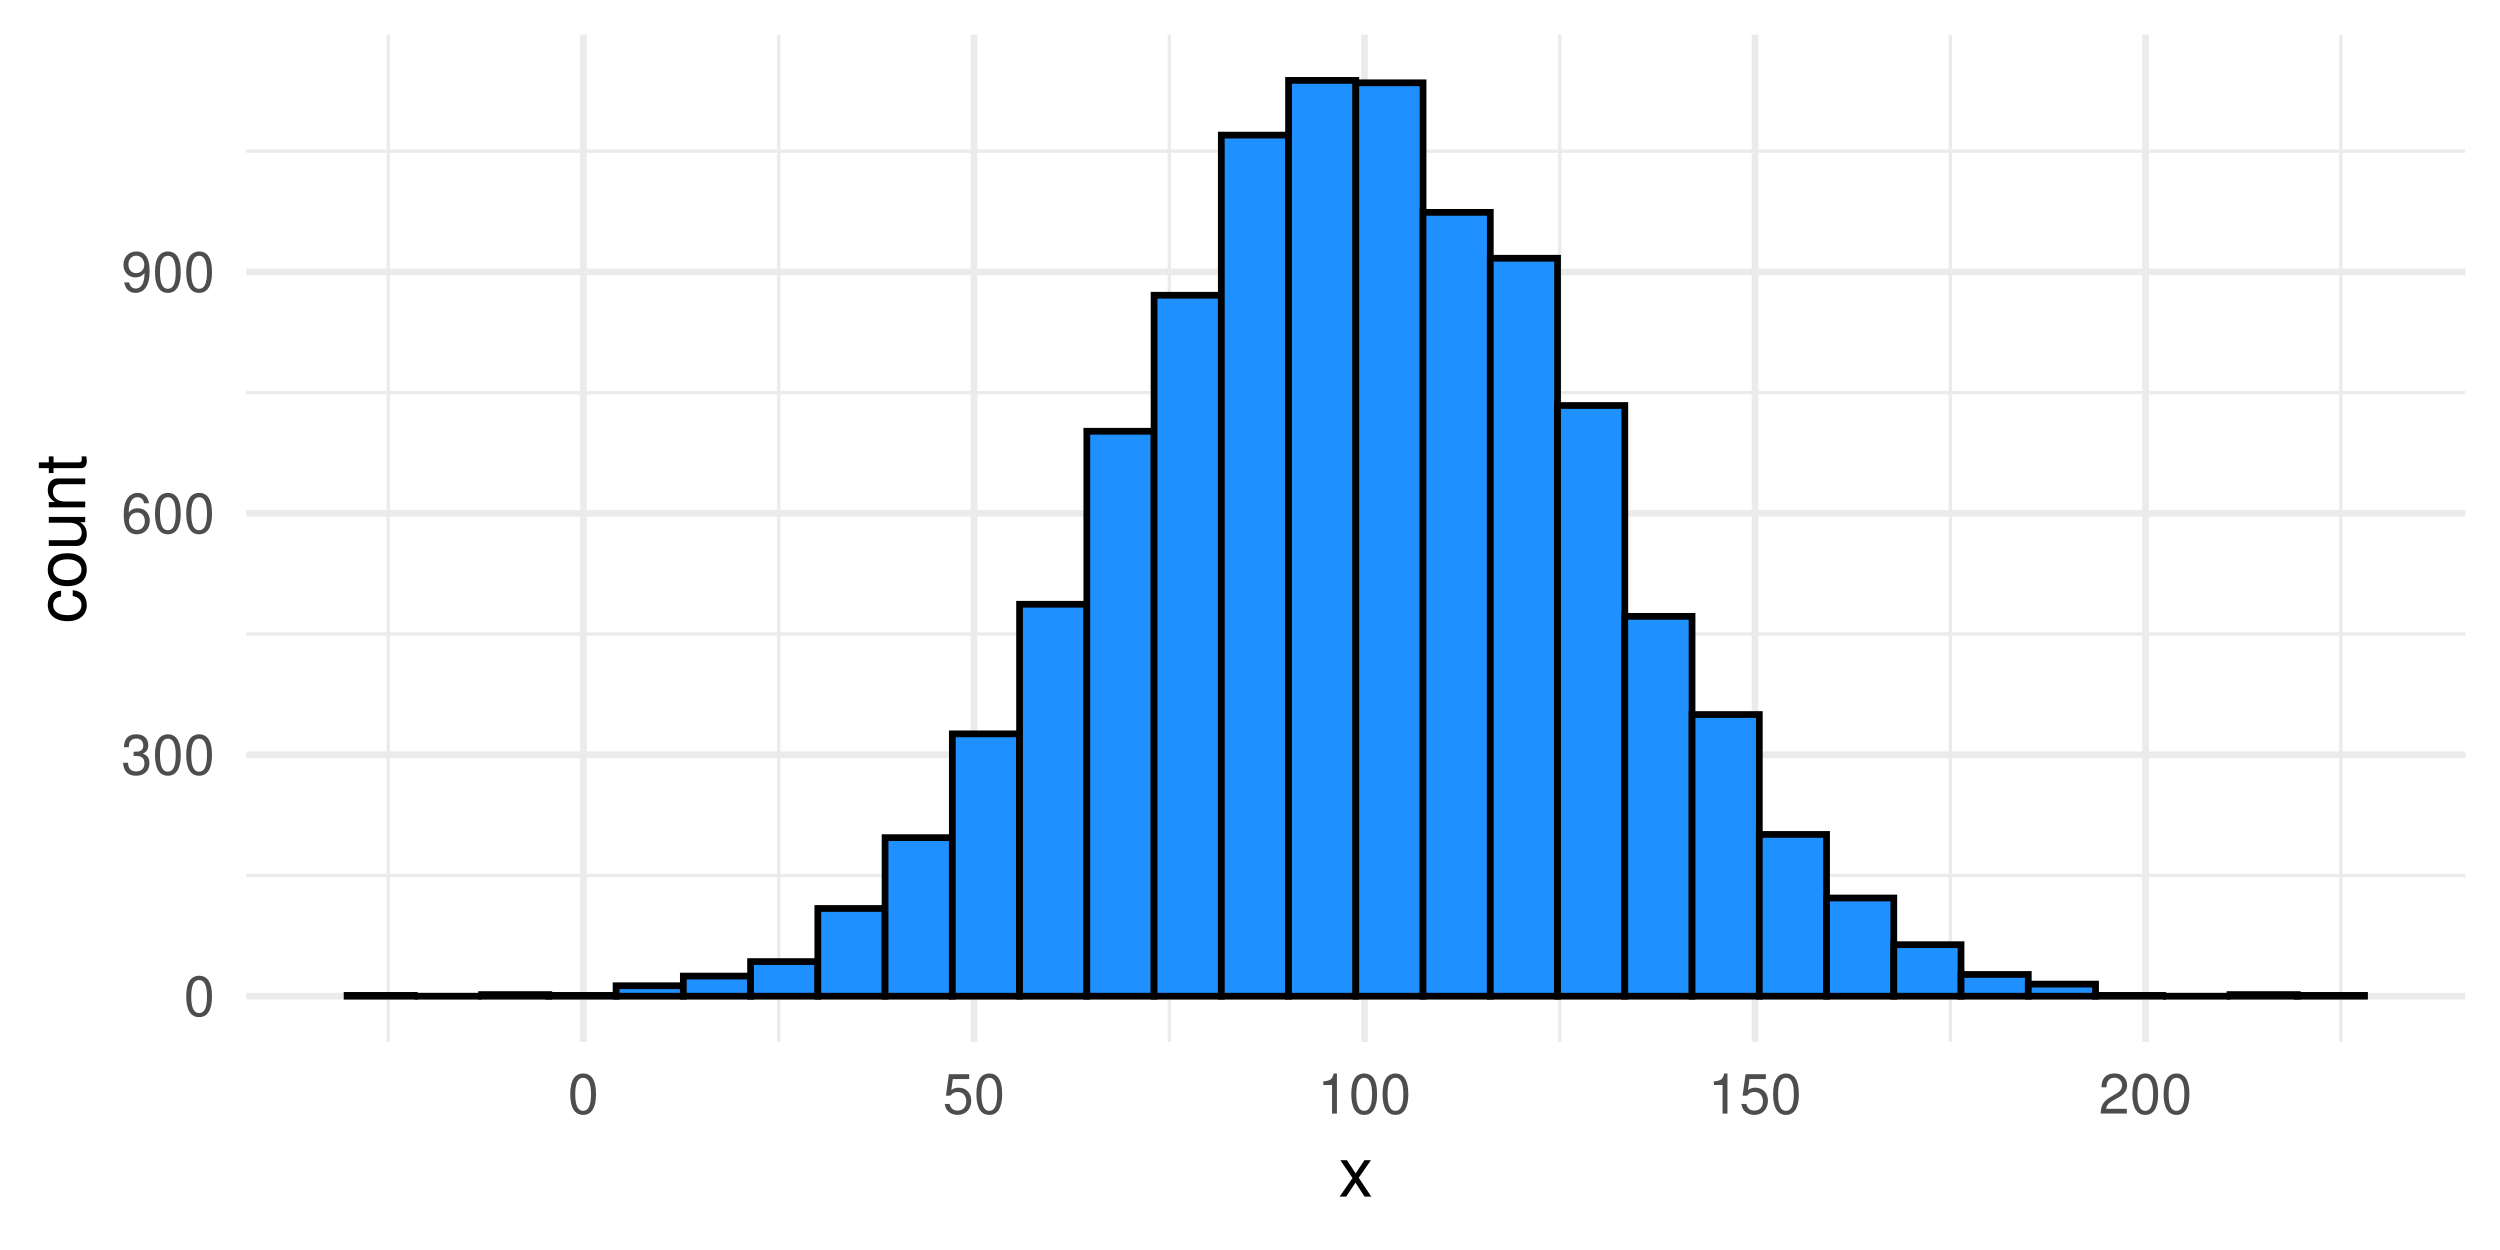
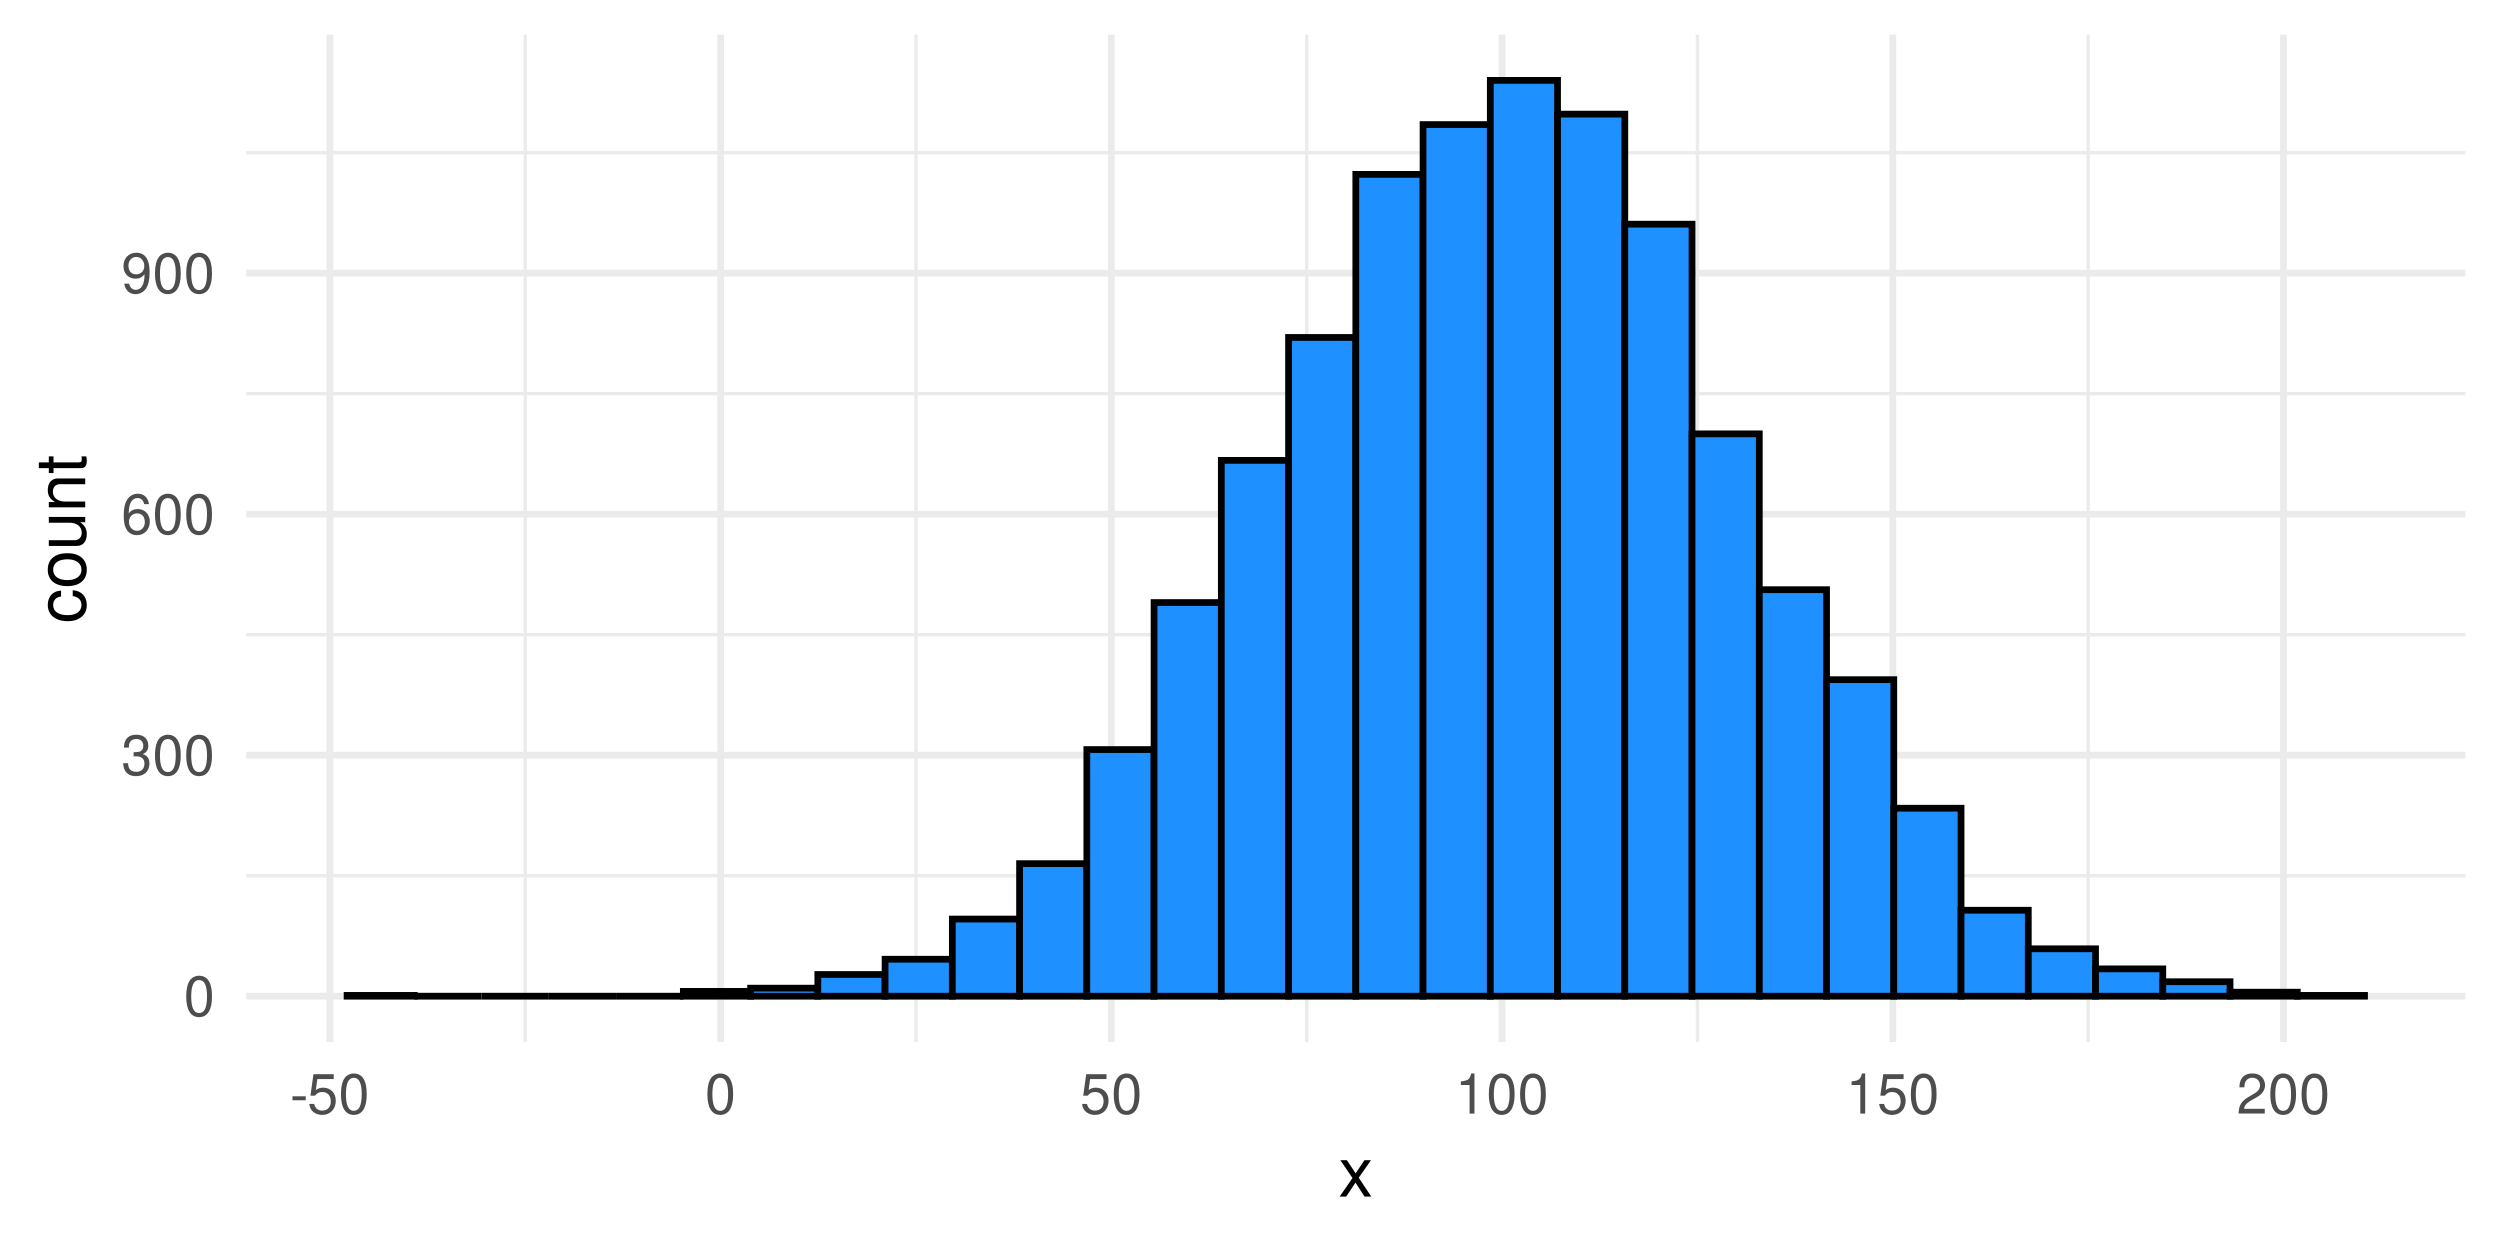
<svg xmlns="http://www.w3.org/2000/svg" xmlns:xlink="http://www.w3.org/1999/xlink" width="720pt" height="360pt" viewBox="0 0 720 360" version="1.1">
  <defs>
    <g>
      <symbol overflow="visible" id="glyph0-0">
        <path style="stroke:none;" d="" />
      </symbol>
      <symbol overflow="visible" id="glyph0-1">
        <path style="stroke:none;" d="M 4.406 -11.562 C 3.344 -11.562 2.391 -11.094 1.797 -10.297 C 1.062 -9.281 0.688 -7.75 0.688 -5.594 C 0.688 -1.703 1.969 0.375 4.406 0.375 C 6.797 0.375 8.109 -1.703 8.109 -5.5 C 8.109 -7.75 7.766 -9.25 7.016 -10.297 C 6.422 -11.109 5.469 -11.562 4.406 -11.562 Z M 4.406 -10.312 C 5.922 -10.312 6.672 -8.766 6.672 -5.625 C 6.672 -2.344 5.938 -0.797 4.375 -0.797 C 2.875 -0.797 2.125 -2.406 2.125 -5.578 C 2.125 -8.766 2.875 -10.312 4.406 -10.312 Z M 4.406 -10.312 " />
      </symbol>
      <symbol overflow="visible" id="glyph0-2">
        <path style="stroke:none;" d="M 3.531 -5.328 L 4.297 -5.328 C 5.844 -5.328 6.656 -4.609 6.656 -3.219 C 6.656 -1.766 5.781 -0.875 4.312 -0.875 C 2.766 -0.875 2.016 -1.656 1.922 -3.359 L 0.516 -3.359 C 0.578 -2.438 0.734 -1.828 1.016 -1.312 C 1.594 -0.188 2.703 0.375 4.25 0.375 C 6.594 0.375 8.094 -1.047 8.094 -3.234 C 8.094 -4.703 7.531 -5.5 6.172 -5.984 C 7.234 -6.422 7.766 -7.219 7.766 -8.391 C 7.766 -10.375 6.469 -11.562 4.297 -11.562 C 2.016 -11.562 0.797 -10.281 0.75 -7.844 L 2.156 -7.844 C 2.172 -8.547 2.234 -8.938 2.422 -9.297 C 2.734 -9.953 3.438 -10.344 4.312 -10.344 C 5.562 -10.344 6.312 -9.578 6.312 -8.344 C 6.312 -7.516 6.031 -7.031 5.406 -6.75 C 5.031 -6.594 4.516 -6.531 3.531 -6.516 Z M 3.531 -5.328 " />
      </symbol>
      <symbol overflow="visible" id="glyph0-3">
        <path style="stroke:none;" d="M 7.969 -8.562 C 7.703 -10.453 6.484 -11.562 4.75 -11.562 C 3.5 -11.562 2.391 -10.953 1.719 -9.922 C 0.984 -8.781 0.688 -7.375 0.688 -5.281 C 0.688 -3.328 0.953 -2.094 1.641 -1.078 C 2.25 -0.125 3.25 0.375 4.5 0.375 C 6.656 0.375 8.203 -1.25 8.203 -3.5 C 8.203 -5.625 6.766 -7.141 4.734 -7.141 C 3.609 -7.141 2.734 -6.719 2.125 -5.875 C 2.141 -8.734 3.047 -10.312 4.656 -10.312 C 5.641 -10.312 6.344 -9.688 6.562 -8.562 Z M 4.562 -5.891 C 5.922 -5.891 6.766 -4.922 6.766 -3.391 C 6.766 -1.938 5.812 -0.875 4.516 -0.875 C 3.203 -0.875 2.203 -1.984 2.203 -3.453 C 2.203 -4.891 3.172 -5.891 4.562 -5.891 Z M 4.562 -5.891 " />
      </symbol>
      <symbol overflow="visible" id="glyph0-4">
        <path style="stroke:none;" d="M 0.844 -2.641 C 1.125 -0.75 2.344 0.375 4.062 0.375 C 5.328 0.375 6.453 -0.234 7.125 -1.281 C 7.828 -2.422 8.141 -3.828 8.141 -5.922 C 8.141 -7.875 7.859 -9.109 7.188 -10.125 C 6.562 -11.078 5.562 -11.562 4.312 -11.562 C 2.156 -11.562 0.609 -9.953 0.609 -7.719 C 0.609 -5.578 2.047 -4.078 4.094 -4.078 C 5.172 -4.078 5.969 -4.469 6.688 -5.344 C 6.672 -2.469 5.781 -0.875 4.156 -0.875 C 3.172 -0.875 2.484 -1.516 2.25 -2.641 Z M 4.297 -10.344 C 5.609 -10.344 6.609 -9.234 6.609 -7.75 C 6.609 -6.312 5.641 -5.328 4.25 -5.328 C 2.891 -5.328 2.047 -6.281 2.047 -7.828 C 2.047 -9.281 2.984 -10.344 4.297 -10.344 Z M 4.297 -10.344 " />
      </symbol>
      <symbol overflow="visible" id="glyph0-5">
+         <path style="stroke:none;" d="M 4.547 -4.984 L 0.734 -4.984 L 0.734 -3.844 L 4.547 -3.844 Z M 4.547 -4.984 " />
+       </symbol>
+       <symbol overflow="visible" id="glyph0-6">
        <path style="stroke:none;" d="M 7.609 -11.344 L 1.766 -11.344 L 0.906 -5.172 L 2.203 -5.172 C 2.859 -5.953 3.406 -6.219 4.297 -6.219 C 5.828 -6.219 6.766 -5.188 6.766 -3.5 C 6.766 -1.875 5.828 -0.875 4.281 -0.875 C 3.062 -0.875 2.297 -1.5 1.969 -2.781 L 0.562 -2.781 C 0.75 -1.859 0.906 -1.406 1.25 -0.984 C 1.891 -0.125 3.047 0.375 4.312 0.375 C 6.609 0.375 8.203 -1.297 8.203 -3.703 C 8.203 -5.938 6.719 -7.469 4.547 -7.469 C 3.75 -7.469 3.109 -7.266 2.453 -6.781 L 2.891 -9.953 L 7.609 -9.953 Z M 7.609 -11.344 " />
      </symbol>
-       <symbol overflow="visible" id="glyph0-6">
+       <symbol overflow="visible" id="glyph0-7">
        <path style="stroke:none;" d="M 4.141 -8.234 L 4.141 0 L 5.547 0 L 5.547 -11.562 L 4.625 -11.562 C 4.125 -9.797 3.812 -9.547 1.625 -9.266 L 1.625 -8.234 Z M 4.141 -8.234 " />
      </symbol>
-       <symbol overflow="visible" id="glyph0-7">
+       <symbol overflow="visible" id="glyph0-8">
        <path style="stroke:none;" d="M 8.094 -1.391 L 2.125 -1.391 C 2.266 -2.359 2.781 -2.953 4.172 -3.812 L 5.781 -4.703 C 7.359 -5.578 8.172 -6.766 8.172 -8.188 C 8.172 -9.156 7.797 -10.047 7.125 -10.672 C 6.453 -11.281 5.609 -11.562 4.547 -11.562 C 3.109 -11.562 2.031 -11.062 1.406 -10.062 C 1.016 -9.453 0.828 -8.734 0.797 -7.562 L 2.203 -7.562 C 2.25 -8.359 2.359 -8.812 2.547 -9.203 C 2.906 -9.906 3.641 -10.344 4.5 -10.344 C 5.781 -10.344 6.734 -9.406 6.734 -8.156 C 6.734 -7.234 6.203 -6.438 5.203 -5.859 L 3.734 -4.984 C 1.359 -3.625 0.672 -2.547 0.547 -0.016 L 8.094 -0.016 Z M 8.094 -1.391 " />
      </symbol>
      <symbol overflow="visible" id="glyph1-0">
        <path style="stroke:none;" d="" />
      </symbol>
      <symbol overflow="visible" id="glyph1-1">
        <path style="stroke:none;" d="M 5.844 -5.422 L 9.359 -10.484 L 7.484 -10.484 L 4.953 -6.688 L 2.438 -10.484 L 0.547 -10.484 L 4.047 -5.344 L 0.344 0 L 2.234 0 L 4.906 -4.016 L 7.516 0 L 9.453 0 Z M 5.844 -5.422 " />
      </symbol>
      <symbol overflow="visible" id="glyph2-0">
        <path style="stroke:none;" d="" />
      </symbol>
      <symbol overflow="visible" id="glyph2-1">
        <path style="stroke:none;" d="M -6.953 -9.422 C -7.984 -9.344 -8.641 -9.125 -9.219 -8.719 C -10.203 -8 -10.781 -6.734 -10.781 -5.281 C -10.781 -2.438 -8.547 -0.625 -5.062 -0.625 C -1.688 -0.625 0.453 -2.422 0.453 -5.266 C 0.453 -7.766 -1.047 -9.344 -3.594 -9.547 L -3.594 -7.859 C -1.922 -7.578 -1.078 -6.719 -1.078 -5.297 C -1.078 -3.453 -2.578 -2.359 -5.062 -2.359 C -7.688 -2.359 -9.234 -3.438 -9.234 -5.266 C -9.234 -6.656 -8.422 -7.547 -6.953 -7.734 Z M -6.953 -9.422 " />
      </symbol>
      <symbol overflow="visible" id="glyph2-2">
        <path style="stroke:none;" d="M -10.781 -5.438 C -10.781 -2.484 -8.688 -0.719 -5.156 -0.719 C -1.625 -0.719 0.453 -2.484 0.453 -5.453 C 0.453 -8.422 -1.641 -10.203 -5.078 -10.203 C -8.719 -10.203 -10.781 -8.484 -10.781 -5.438 Z M -9.234 -5.453 C -9.234 -7.344 -7.703 -8.453 -5.094 -8.453 C -2.625 -8.453 -1.078 -7.297 -1.078 -5.453 C -1.078 -3.594 -2.625 -2.453 -5.156 -2.453 C -7.703 -2.453 -9.234 -3.594 -9.234 -5.453 Z M -9.234 -5.453 " />
      </symbol>
      <symbol overflow="visible" id="glyph2-3">
        <path style="stroke:none;" d="M 0 -9.641 L -10.484 -9.641 L -10.484 -7.984 L -4.547 -7.984 C -2.406 -7.984 -1 -6.859 -1 -5.125 C -1 -3.797 -1.797 -2.953 -3.062 -2.953 L -10.484 -2.953 L -10.484 -1.297 L -2.406 -1.297 C -0.656 -1.297 0.453 -2.594 0.453 -4.641 C 0.453 -6.188 -0.078 -7.156 -1.453 -8.141 L 0 -8.141 Z M 0 -9.641 " />
      </symbol>
      <symbol overflow="visible" id="glyph2-4">
        <path style="stroke:none;" d="M -10.484 -1.406 L 0 -1.406 L 0 -3.078 L -5.781 -3.078 C -7.922 -3.078 -9.312 -4.203 -9.312 -5.922 C -9.312 -7.234 -8.516 -8.078 -7.266 -8.078 L 0 -8.078 L 0 -9.734 L -7.922 -9.734 C -9.656 -9.734 -10.781 -8.438 -10.781 -6.422 C -10.781 -4.859 -10.188 -3.859 -8.719 -2.938 L -10.484 -2.938 Z M -10.484 -1.406 " />
      </symbol>
      <symbol overflow="visible" id="glyph2-5">
        <path style="stroke:none;" d="M -10.484 -5.078 L -10.484 -3.359 L -13.359 -3.359 L -13.359 -1.703 L -10.484 -1.703 L -10.484 -0.281 L -9.125 -0.281 L -9.125 -1.703 L -1.203 -1.703 C -0.125 -1.703 0.453 -2.422 0.453 -3.719 C 0.453 -4.156 0.422 -4.516 0.312 -5.078 L -1.078 -5.078 C -1.016 -4.844 -1 -4.625 -1 -4.281 C -1 -3.562 -1.203 -3.359 -1.938 -3.359 L -9.125 -3.359 L -9.125 -5.078 Z M -10.484 -5.078 " />
      </symbol>
    </g>
    <clipPath id="clip1">
      <path d="M 70.91 251 L 710.039 251 L 710.039 253 L 70.91 253 Z M 70.91 251 " />
    </clipPath>
    <clipPath id="clip2">
      <path d="M 70.91 182 L 710.039 182 L 710.039 184 L 70.91 184 Z M 70.91 182 " />
    </clipPath>
    <clipPath id="clip3">
      <path d="M 70.91 112 L 710.039 112 L 710.039 114 L 70.91 114 Z M 70.91 112 " />
    </clipPath>
    <clipPath id="clip4">
      <path d="M 70.91 43 L 710.039 43 L 710.039 45 L 70.91 45 Z M 70.91 43 " />
    </clipPath>
    <clipPath id="clip5">
-       <path d="M 111 9.961 L 113 9.961 L 113 300.09 L 111 300.09 Z M 111 9.961 " />
+       <path d="M 150 9.961 L 152 9.961 L 152 300.09 L 150 300.09 Z M 150 9.961 " />
    </clipPath>
    <clipPath id="clip6">
-       <path d="M 223 9.961 L 225 9.961 L 225 300.09 L 223 300.09 Z M 223 9.961 " />
+       <path d="M 263 9.961 L 265 9.961 L 265 300.09 L 263 300.09 Z M 263 9.961 " />
    </clipPath>
    <clipPath id="clip7">
-       <path d="M 336 9.961 L 338 9.961 L 338 300.09 L 336 300.09 Z M 336 9.961 " />
+       <path d="M 375 9.961 L 377 9.961 L 377 300.09 L 375 300.09 Z M 375 9.961 " />
    </clipPath>
    <clipPath id="clip8">
-       <path d="M 448 9.961 L 450 9.961 L 450 300.09 L 448 300.09 Z M 448 9.961 " />
+       <path d="M 488 9.961 L 490 9.961 L 490 300.09 L 488 300.09 Z M 488 9.961 " />
    </clipPath>
    <clipPath id="clip9">
-       <path d="M 561 9.961 L 563 9.961 L 563 300.09 L 561 300.09 Z M 561 9.961 " />
+       <path d="M 600 9.961 L 602 9.961 L 602 300.09 L 600 300.09 Z M 600 9.961 " />
    </clipPath>
    <clipPath id="clip10">
-       <path d="M 673 9.961 L 675 9.961 L 675 300.09 L 673 300.09 Z M 673 9.961 " />
+       <path d="M 70.91 285 L 710.039 285 L 710.039 288 L 70.91 288 Z M 70.91 285 " />
    </clipPath>
    <clipPath id="clip11">
-       <path d="M 70.91 285 L 710.039 285 L 710.039 288 L 70.91 288 Z M 70.91 285 " />
+       <path d="M 70.91 216 L 710.039 216 L 710.039 219 L 70.91 219 Z M 70.91 216 " />
    </clipPath>
    <clipPath id="clip12">
-       <path d="M 70.91 216 L 710.039 216 L 710.039 219 L 70.91 219 Z M 70.91 216 " />
+       <path d="M 70.91 147 L 710.039 147 L 710.039 150 L 70.91 150 Z M 70.91 147 " />
    </clipPath>
    <clipPath id="clip13">
-       <path d="M 70.91 146 L 710.039 146 L 710.039 149 L 70.91 149 Z M 70.91 146 " />
+       <path d="M 70.91 77 L 710.039 77 L 710.039 80 L 70.91 80 Z M 70.91 77 " />
    </clipPath>
    <clipPath id="clip14">
-       <path d="M 70.91 77 L 710.039 77 L 710.039 80 L 70.91 80 Z M 70.91 77 " />
+       <path d="M 94 9.961 L 96 9.961 L 96 300.09 L 94 300.09 Z M 94 9.961 " />
    </clipPath>
    <clipPath id="clip15">
-       <path d="M 167 9.961 L 170 9.961 L 170 300.09 L 167 300.09 Z M 167 9.961 " />
+       <path d="M 206 9.961 L 209 9.961 L 209 300.09 L 206 300.09 Z M 206 9.961 " />
    </clipPath>
    <clipPath id="clip16">
-       <path d="M 279 9.961 L 282 9.961 L 282 300.09 L 279 300.09 Z M 279 9.961 " />
+       <path d="M 319 9.961 L 322 9.961 L 322 300.09 L 319 300.09 Z M 319 9.961 " />
    </clipPath>
    <clipPath id="clip17">
-       <path d="M 392 9.961 L 394 9.961 L 394 300.09 L 392 300.09 Z M 392 9.961 " />
+       <path d="M 431 9.961 L 434 9.961 L 434 300.09 L 431 300.09 Z M 431 9.961 " />
    </clipPath>
    <clipPath id="clip18">
-       <path d="M 504 9.961 L 507 9.961 L 507 300.09 L 504 300.09 Z M 504 9.961 " />
+       <path d="M 544 9.961 L 547 9.961 L 547 300.09 L 544 300.09 Z M 544 9.961 " />
    </clipPath>
    <clipPath id="clip19">
-       <path d="M 616 9.961 L 619 9.961 L 619 300.09 L 616 300.09 Z M 616 9.961 " />
+       <path d="M 656 9.961 L 659 9.961 L 659 300.09 L 656 300.09 Z M 656 9.961 " />
    </clipPath>
  </defs>
  <g id="surface105">
    <rect x="0" y="0" width="720" height="360" style="fill:rgb(100%,100%,100%);fill-opacity:1;stroke:none;" />
    <rect x="0" y="0" width="720" height="360" style="fill:rgb(100%,100%,100%);fill-opacity:1;stroke:none;" />
    <g clip-path="url(#clip1)" clip-rule="nonzero">
-       <path style="fill:none;stroke-width:0.97;stroke-linecap:butt;stroke-linejoin:round;stroke:rgb(92.157%,92.157%,92.157%);stroke-opacity:1;stroke-miterlimit:10;" d="M 70.91 252.137 L 710.039 252.137 " />
+       <path style="fill:none;stroke-width:0.97;stroke-linecap:butt;stroke-linejoin:round;stroke:rgb(92.157%,92.157%,92.157%);stroke-opacity:1;stroke-miterlimit:10;" d="M 70.91 252.199 L 710.039 252.199 " />
    </g>
    <g clip-path="url(#clip2)" clip-rule="nonzero">
-       <path style="fill:none;stroke-width:0.97;stroke-linecap:butt;stroke-linejoin:round;stroke:rgb(92.157%,92.157%,92.157%);stroke-opacity:1;stroke-miterlimit:10;" d="M 70.91 182.605 L 710.039 182.605 " />
+       <path style="fill:none;stroke-width:0.97;stroke-linecap:butt;stroke-linejoin:round;stroke:rgb(92.157%,92.157%,92.157%);stroke-opacity:1;stroke-miterlimit:10;" d="M 70.91 182.789 L 710.039 182.789 " />
    </g>
    <g clip-path="url(#clip3)" clip-rule="nonzero">
-       <path style="fill:none;stroke-width:0.97;stroke-linecap:butt;stroke-linejoin:round;stroke:rgb(92.157%,92.157%,92.157%);stroke-opacity:1;stroke-miterlimit:10;" d="M 70.91 113.074 L 710.039 113.074 " />
+       <path style="fill:none;stroke-width:0.97;stroke-linecap:butt;stroke-linejoin:round;stroke:rgb(92.157%,92.157%,92.157%);stroke-opacity:1;stroke-miterlimit:10;" d="M 70.91 113.383 L 710.039 113.383 " />
    </g>
    <g clip-path="url(#clip4)" clip-rule="nonzero">
-       <path style="fill:none;stroke-width:0.97;stroke-linecap:butt;stroke-linejoin:round;stroke:rgb(92.157%,92.157%,92.157%);stroke-opacity:1;stroke-miterlimit:10;" d="M 70.91 43.547 L 710.039 43.547 " />
+       <path style="fill:none;stroke-width:0.97;stroke-linecap:butt;stroke-linejoin:round;stroke:rgb(92.157%,92.157%,92.157%);stroke-opacity:1;stroke-miterlimit:10;" d="M 70.91 43.973 L 710.039 43.973 " />
    </g>
    <g clip-path="url(#clip5)" clip-rule="nonzero">
-       <path style="fill:none;stroke-width:0.97;stroke-linecap:butt;stroke-linejoin:round;stroke:rgb(92.157%,92.157%,92.157%);stroke-opacity:1;stroke-miterlimit:10;" d="M 111.805 300.09 L 111.805 9.961 " />
+       <path style="fill:none;stroke-width:0.97;stroke-linecap:butt;stroke-linejoin:round;stroke:rgb(92.157%,92.157%,92.157%);stroke-opacity:1;stroke-miterlimit:10;" d="M 151.27 300.09 L 151.27 9.961 " />
    </g>
    <g clip-path="url(#clip6)" clip-rule="nonzero">
-       <path style="fill:none;stroke-width:0.97;stroke-linecap:butt;stroke-linejoin:round;stroke:rgb(92.157%,92.157%,92.157%);stroke-opacity:1;stroke-miterlimit:10;" d="M 224.277 300.09 L 224.277 9.961 " />
+       <path style="fill:none;stroke-width:0.97;stroke-linecap:butt;stroke-linejoin:round;stroke:rgb(92.157%,92.157%,92.157%);stroke-opacity:1;stroke-miterlimit:10;" d="M 263.801 300.09 L 263.801 9.961 " />
    </g>
    <g clip-path="url(#clip7)" clip-rule="nonzero">
-       <path style="fill:none;stroke-width:0.97;stroke-linecap:butt;stroke-linejoin:round;stroke:rgb(92.157%,92.157%,92.157%);stroke-opacity:1;stroke-miterlimit:10;" d="M 336.75 300.09 L 336.75 9.961 " />
+       <path style="fill:none;stroke-width:0.97;stroke-linecap:butt;stroke-linejoin:round;stroke:rgb(92.157%,92.157%,92.157%);stroke-opacity:1;stroke-miterlimit:10;" d="M 376.328 300.09 L 376.328 9.961 " />
    </g>
    <g clip-path="url(#clip8)" clip-rule="nonzero">
-       <path style="fill:none;stroke-width:0.97;stroke-linecap:butt;stroke-linejoin:round;stroke:rgb(92.157%,92.157%,92.157%);stroke-opacity:1;stroke-miterlimit:10;" d="M 449.223 300.09 L 449.223 9.961 " />
+       <path style="fill:none;stroke-width:0.97;stroke-linecap:butt;stroke-linejoin:round;stroke:rgb(92.157%,92.157%,92.157%);stroke-opacity:1;stroke-miterlimit:10;" d="M 488.859 300.09 L 488.859 9.961 " />
    </g>
    <g clip-path="url(#clip9)" clip-rule="nonzero">
-       <path style="fill:none;stroke-width:0.97;stroke-linecap:butt;stroke-linejoin:round;stroke:rgb(92.157%,92.157%,92.157%);stroke-opacity:1;stroke-miterlimit:10;" d="M 561.699 300.09 L 561.699 9.961 " />
+       <path style="fill:none;stroke-width:0.97;stroke-linecap:butt;stroke-linejoin:round;stroke:rgb(92.157%,92.157%,92.157%);stroke-opacity:1;stroke-miterlimit:10;" d="M 601.391 300.09 L 601.391 9.961 " />
    </g>
    <g clip-path="url(#clip10)" clip-rule="nonzero">
-       <path style="fill:none;stroke-width:0.97;stroke-linecap:butt;stroke-linejoin:round;stroke:rgb(92.157%,92.157%,92.157%);stroke-opacity:1;stroke-miterlimit:10;" d="M 674.172 300.09 L 674.172 9.961 " />
+       <path style="fill:none;stroke-width:1.94;stroke-linecap:butt;stroke-linejoin:round;stroke:rgb(92.157%,92.157%,92.157%);stroke-opacity:1;stroke-miterlimit:10;" d="M 70.91 286.902 L 710.039 286.902 " />
    </g>
    <g clip-path="url(#clip11)" clip-rule="nonzero">
-       <path style="fill:none;stroke-width:1.94;stroke-linecap:butt;stroke-linejoin:round;stroke:rgb(92.157%,92.157%,92.157%);stroke-opacity:1;stroke-miterlimit:10;" d="M 70.91 286.902 L 710.039 286.902 " />
+       <path style="fill:none;stroke-width:1.94;stroke-linecap:butt;stroke-linejoin:round;stroke:rgb(92.157%,92.157%,92.157%);stroke-opacity:1;stroke-miterlimit:10;" d="M 70.91 217.492 L 710.039 217.492 " />
    </g>
    <g clip-path="url(#clip12)" clip-rule="nonzero">
-       <path style="fill:none;stroke-width:1.94;stroke-linecap:butt;stroke-linejoin:round;stroke:rgb(92.157%,92.157%,92.157%);stroke-opacity:1;stroke-miterlimit:10;" d="M 70.91 217.371 L 710.039 217.371 " />
+       <path style="fill:none;stroke-width:1.94;stroke-linecap:butt;stroke-linejoin:round;stroke:rgb(92.157%,92.157%,92.157%);stroke-opacity:1;stroke-miterlimit:10;" d="M 70.91 148.086 L 710.039 148.086 " />
    </g>
    <g clip-path="url(#clip13)" clip-rule="nonzero">
-       <path style="fill:none;stroke-width:1.94;stroke-linecap:butt;stroke-linejoin:round;stroke:rgb(92.157%,92.157%,92.157%);stroke-opacity:1;stroke-miterlimit:10;" d="M 70.91 147.84 L 710.039 147.84 " />
+       <path style="fill:none;stroke-width:1.94;stroke-linecap:butt;stroke-linejoin:round;stroke:rgb(92.157%,92.157%,92.157%);stroke-opacity:1;stroke-miterlimit:10;" d="M 70.91 78.676 L 710.039 78.676 " />
    </g>
    <g clip-path="url(#clip14)" clip-rule="nonzero">
-       <path style="fill:none;stroke-width:1.94;stroke-linecap:butt;stroke-linejoin:round;stroke:rgb(92.157%,92.157%,92.157%);stroke-opacity:1;stroke-miterlimit:10;" d="M 70.91 78.312 L 710.039 78.312 " />
+       <path style="fill:none;stroke-width:1.94;stroke-linecap:butt;stroke-linejoin:round;stroke:rgb(92.157%,92.157%,92.157%);stroke-opacity:1;stroke-miterlimit:10;" d="M 95.004 300.09 L 95.004 9.961 " />
    </g>
    <g clip-path="url(#clip15)" clip-rule="nonzero">
-       <path style="fill:none;stroke-width:1.94;stroke-linecap:butt;stroke-linejoin:round;stroke:rgb(92.157%,92.157%,92.157%);stroke-opacity:1;stroke-miterlimit:10;" d="M 168.043 300.09 L 168.043 9.961 " />
+       <path style="fill:none;stroke-width:1.94;stroke-linecap:butt;stroke-linejoin:round;stroke:rgb(92.157%,92.157%,92.157%);stroke-opacity:1;stroke-miterlimit:10;" d="M 207.535 300.09 L 207.535 9.961 " />
    </g>
    <g clip-path="url(#clip16)" clip-rule="nonzero">
-       <path style="fill:none;stroke-width:1.94;stroke-linecap:butt;stroke-linejoin:round;stroke:rgb(92.157%,92.157%,92.157%);stroke-opacity:1;stroke-miterlimit:10;" d="M 280.516 300.09 L 280.516 9.961 " />
+       <path style="fill:none;stroke-width:1.94;stroke-linecap:butt;stroke-linejoin:round;stroke:rgb(92.157%,92.157%,92.157%);stroke-opacity:1;stroke-miterlimit:10;" d="M 320.066 300.09 L 320.066 9.961 " />
    </g>
    <g clip-path="url(#clip17)" clip-rule="nonzero">
-       <path style="fill:none;stroke-width:1.94;stroke-linecap:butt;stroke-linejoin:round;stroke:rgb(92.157%,92.157%,92.157%);stroke-opacity:1;stroke-miterlimit:10;" d="M 392.988 300.09 L 392.988 9.961 " />
+       <path style="fill:none;stroke-width:1.94;stroke-linecap:butt;stroke-linejoin:round;stroke:rgb(92.157%,92.157%,92.157%);stroke-opacity:1;stroke-miterlimit:10;" d="M 432.594 300.09 L 432.594 9.961 " />
    </g>
    <g clip-path="url(#clip18)" clip-rule="nonzero">
-       <path style="fill:none;stroke-width:1.94;stroke-linecap:butt;stroke-linejoin:round;stroke:rgb(92.157%,92.157%,92.157%);stroke-opacity:1;stroke-miterlimit:10;" d="M 505.461 300.09 L 505.461 9.961 " />
+       <path style="fill:none;stroke-width:1.94;stroke-linecap:butt;stroke-linejoin:round;stroke:rgb(92.157%,92.157%,92.157%);stroke-opacity:1;stroke-miterlimit:10;" d="M 545.125 300.09 L 545.125 9.961 " />
    </g>
    <g clip-path="url(#clip19)" clip-rule="nonzero">
-       <path style="fill:none;stroke-width:1.94;stroke-linecap:butt;stroke-linejoin:round;stroke:rgb(92.157%,92.157%,92.157%);stroke-opacity:1;stroke-miterlimit:10;" d="M 617.934 300.09 L 617.934 9.961 " />
+       <path style="fill:none;stroke-width:1.94;stroke-linecap:butt;stroke-linejoin:round;stroke:rgb(92.157%,92.157%,92.157%);stroke-opacity:1;stroke-miterlimit:10;" d="M 657.656 300.09 L 657.656 9.961 " />
    </g>
    <path style="fill-rule:nonzero;fill:rgb(11.765%,56.471%,100%);fill-opacity:1;stroke-width:1.94;stroke-linecap:butt;stroke-linejoin:miter;stroke:rgb(0%,0%,0%);stroke-opacity:1;stroke-miterlimit:10;" d="M 99.961 286.902 L 119.328 286.902 L 119.328 286.672 L 99.961 286.672 Z M 99.961 286.902 " />
    <path style="fill:none;stroke-width:1.94;stroke-linecap:butt;stroke-linejoin:miter;stroke:rgb(0%,0%,0%);stroke-opacity:1;stroke-miterlimit:10;" d="M 119.328 286.902 L 138.695 286.902 Z M 119.328 286.902 " />
-     <path style="fill-rule:nonzero;fill:rgb(11.765%,56.471%,100%);fill-opacity:1;stroke-width:1.94;stroke-linecap:butt;stroke-linejoin:miter;stroke:rgb(0%,0%,0%);stroke-opacity:1;stroke-miterlimit:10;" d="M 138.695 286.902 L 158.062 286.902 L 158.062 286.438 L 138.695 286.438 Z M 138.695 286.902 " />
-     <path style="fill-rule:nonzero;fill:rgb(11.765%,56.471%,100%);fill-opacity:1;stroke-width:1.94;stroke-linecap:butt;stroke-linejoin:miter;stroke:rgb(0%,0%,0%);stroke-opacity:1;stroke-miterlimit:10;" d="M 158.062 286.902 L 177.43 286.902 L 177.43 286.672 L 158.062 286.672 Z M 158.062 286.902 " />
-     <path style="fill-rule:nonzero;fill:rgb(11.765%,56.471%,100%);fill-opacity:1;stroke-width:1.94;stroke-linecap:butt;stroke-linejoin:miter;stroke:rgb(0%,0%,0%);stroke-opacity:1;stroke-miterlimit:10;" d="M 177.43 286.902 L 196.797 286.902 L 196.797 283.891 L 177.43 283.891 Z M 177.43 286.902 " />
-     <path style="fill-rule:nonzero;fill:rgb(11.765%,56.471%,100%);fill-opacity:1;stroke-width:1.94;stroke-linecap:butt;stroke-linejoin:miter;stroke:rgb(0%,0%,0%);stroke-opacity:1;stroke-miterlimit:10;" d="M 196.801 286.902 L 216.168 286.902 L 216.168 281.109 L 196.801 281.109 Z M 196.801 286.902 " />
-     <path style="fill-rule:nonzero;fill:rgb(11.765%,56.471%,100%);fill-opacity:1;stroke-width:1.94;stroke-linecap:butt;stroke-linejoin:miter;stroke:rgb(0%,0%,0%);stroke-opacity:1;stroke-miterlimit:10;" d="M 216.168 286.902 L 235.535 286.902 L 235.535 276.938 L 216.168 276.938 Z M 216.168 286.902 " />
-     <path style="fill-rule:nonzero;fill:rgb(11.765%,56.471%,100%);fill-opacity:1;stroke-width:1.94;stroke-linecap:butt;stroke-linejoin:miter;stroke:rgb(0%,0%,0%);stroke-opacity:1;stroke-miterlimit:10;" d="M 235.535 286.902 L 254.902 286.902 L 254.902 261.641 L 235.535 261.641 Z M 235.535 286.902 " />
-     <path style="fill-rule:nonzero;fill:rgb(11.765%,56.471%,100%);fill-opacity:1;stroke-width:1.94;stroke-linecap:butt;stroke-linejoin:miter;stroke:rgb(0%,0%,0%);stroke-opacity:1;stroke-miterlimit:10;" d="M 254.902 286.902 L 274.27 286.902 L 274.27 241.242 L 254.902 241.242 Z M 254.902 286.902 " />
-     <path style="fill-rule:nonzero;fill:rgb(11.765%,56.471%,100%);fill-opacity:1;stroke-width:1.94;stroke-linecap:butt;stroke-linejoin:miter;stroke:rgb(0%,0%,0%);stroke-opacity:1;stroke-miterlimit:10;" d="M 274.27 286.902 L 293.637 286.902 L 293.637 211.348 L 274.27 211.348 Z M 274.27 286.902 " />
-     <path style="fill-rule:nonzero;fill:rgb(11.765%,56.471%,100%);fill-opacity:1;stroke-width:1.94;stroke-linecap:butt;stroke-linejoin:miter;stroke:rgb(0%,0%,0%);stroke-opacity:1;stroke-miterlimit:10;" d="M 293.637 286.902 L 313.004 286.902 L 313.004 174.031 L 293.637 174.031 Z M 293.637 286.902 " />
-     <path style="fill-rule:nonzero;fill:rgb(11.765%,56.471%,100%);fill-opacity:1;stroke-width:1.94;stroke-linecap:butt;stroke-linejoin:miter;stroke:rgb(0%,0%,0%);stroke-opacity:1;stroke-miterlimit:10;" d="M 313.004 286.902 L 332.371 286.902 L 332.371 124.203 L 313.004 124.203 Z M 313.004 286.902 " />
-     <path style="fill-rule:nonzero;fill:rgb(11.765%,56.471%,100%);fill-opacity:1;stroke-width:1.94;stroke-linecap:butt;stroke-linejoin:miter;stroke:rgb(0%,0%,0%);stroke-opacity:1;stroke-miterlimit:10;" d="M 332.371 286.902 L 351.738 286.902 L 351.738 85.031 L 332.371 85.031 Z M 332.371 286.902 " />
-     <path style="fill-rule:nonzero;fill:rgb(11.765%,56.471%,100%);fill-opacity:1;stroke-width:1.94;stroke-linecap:butt;stroke-linejoin:miter;stroke:rgb(0%,0%,0%);stroke-opacity:1;stroke-miterlimit:10;" d="M 351.738 286.902 L 371.105 286.902 L 371.105 38.91 L 351.738 38.91 Z M 351.738 286.902 " />
-     <path style="fill-rule:nonzero;fill:rgb(11.765%,56.471%,100%);fill-opacity:1;stroke-width:1.94;stroke-linecap:butt;stroke-linejoin:miter;stroke:rgb(0%,0%,0%);stroke-opacity:1;stroke-miterlimit:10;" d="M 371.105 286.902 L 390.473 286.902 L 390.473 23.152 L 371.105 23.152 Z M 371.105 286.902 " />
-     <path style="fill-rule:nonzero;fill:rgb(11.765%,56.471%,100%);fill-opacity:1;stroke-width:1.94;stroke-linecap:butt;stroke-linejoin:miter;stroke:rgb(0%,0%,0%);stroke-opacity:1;stroke-miterlimit:10;" d="M 390.473 286.902 L 409.84 286.902 L 409.84 23.848 L 390.473 23.848 Z M 390.473 286.902 " />
-     <path style="fill-rule:nonzero;fill:rgb(11.765%,56.471%,100%);fill-opacity:1;stroke-width:1.94;stroke-linecap:butt;stroke-linejoin:miter;stroke:rgb(0%,0%,0%);stroke-opacity:1;stroke-miterlimit:10;" d="M 409.84 286.902 L 429.207 286.902 L 429.207 61.16 L 409.84 61.16 Z M 409.84 286.902 " />
-     <path style="fill-rule:nonzero;fill:rgb(11.765%,56.471%,100%);fill-opacity:1;stroke-width:1.94;stroke-linecap:butt;stroke-linejoin:miter;stroke:rgb(0%,0%,0%);stroke-opacity:1;stroke-miterlimit:10;" d="M 429.207 286.902 L 448.574 286.902 L 448.574 74.371 L 429.207 74.371 Z M 429.207 286.902 " />
-     <path style="fill-rule:nonzero;fill:rgb(11.765%,56.471%,100%);fill-opacity:1;stroke-width:1.94;stroke-linecap:butt;stroke-linejoin:miter;stroke:rgb(0%,0%,0%);stroke-opacity:1;stroke-miterlimit:10;" d="M 448.578 286.902 L 467.945 286.902 L 467.945 116.785 L 448.578 116.785 Z M 448.578 286.902 " />
-     <path style="fill-rule:nonzero;fill:rgb(11.765%,56.471%,100%);fill-opacity:1;stroke-width:1.94;stroke-linecap:butt;stroke-linejoin:miter;stroke:rgb(0%,0%,0%);stroke-opacity:1;stroke-miterlimit:10;" d="M 467.945 286.902 L 487.312 286.902 L 487.312 177.508 L 467.945 177.508 Z M 467.945 286.902 " />
-     <path style="fill-rule:nonzero;fill:rgb(11.765%,56.471%,100%);fill-opacity:1;stroke-width:1.94;stroke-linecap:butt;stroke-linejoin:miter;stroke:rgb(0%,0%,0%);stroke-opacity:1;stroke-miterlimit:10;" d="M 487.312 286.902 L 506.68 286.902 L 506.68 205.785 L 487.312 205.785 Z M 487.312 286.902 " />
-     <path style="fill-rule:nonzero;fill:rgb(11.765%,56.471%,100%);fill-opacity:1;stroke-width:1.94;stroke-linecap:butt;stroke-linejoin:miter;stroke:rgb(0%,0%,0%);stroke-opacity:1;stroke-miterlimit:10;" d="M 506.68 286.902 L 526.047 286.902 L 526.047 240.316 L 506.68 240.316 Z M 506.68 286.902 " />
-     <path style="fill-rule:nonzero;fill:rgb(11.765%,56.471%,100%);fill-opacity:1;stroke-width:1.94;stroke-linecap:butt;stroke-linejoin:miter;stroke:rgb(0%,0%,0%);stroke-opacity:1;stroke-miterlimit:10;" d="M 526.047 286.902 L 545.414 286.902 L 545.414 258.625 L 526.047 258.625 Z M 526.047 286.902 " />
-     <path style="fill-rule:nonzero;fill:rgb(11.765%,56.471%,100%);fill-opacity:1;stroke-width:1.94;stroke-linecap:butt;stroke-linejoin:miter;stroke:rgb(0%,0%,0%);stroke-opacity:1;stroke-miterlimit:10;" d="M 545.414 286.902 L 564.781 286.902 L 564.781 272.07 L 545.414 272.07 Z M 545.414 286.902 " />
-     <path style="fill-rule:nonzero;fill:rgb(11.765%,56.471%,100%);fill-opacity:1;stroke-width:1.94;stroke-linecap:butt;stroke-linejoin:miter;stroke:rgb(0%,0%,0%);stroke-opacity:1;stroke-miterlimit:10;" d="M 564.781 286.902 L 584.148 286.902 L 584.148 280.645 L 564.781 280.645 Z M 564.781 286.902 " />
-     <path style="fill-rule:nonzero;fill:rgb(11.765%,56.471%,100%);fill-opacity:1;stroke-width:1.94;stroke-linecap:butt;stroke-linejoin:miter;stroke:rgb(0%,0%,0%);stroke-opacity:1;stroke-miterlimit:10;" d="M 584.148 286.902 L 603.516 286.902 L 603.516 283.426 L 584.148 283.426 Z M 584.148 286.902 " />
-     <path style="fill-rule:nonzero;fill:rgb(11.765%,56.471%,100%);fill-opacity:1;stroke-width:1.94;stroke-linecap:butt;stroke-linejoin:miter;stroke:rgb(0%,0%,0%);stroke-opacity:1;stroke-miterlimit:10;" d="M 603.516 286.902 L 622.883 286.902 L 622.883 286.672 L 603.516 286.672 Z M 603.516 286.902 " />
-     <path style="fill:none;stroke-width:1.94;stroke-linecap:butt;stroke-linejoin:miter;stroke:rgb(0%,0%,0%);stroke-opacity:1;stroke-miterlimit:10;" d="M 622.883 286.902 L 642.25 286.902 Z M 622.883 286.902 " />
-     <path style="fill-rule:nonzero;fill:rgb(11.765%,56.471%,100%);fill-opacity:1;stroke-width:1.94;stroke-linecap:butt;stroke-linejoin:miter;stroke:rgb(0%,0%,0%);stroke-opacity:1;stroke-miterlimit:10;" d="M 642.25 286.902 L 661.617 286.902 L 661.617 286.438 L 642.25 286.438 Z M 642.25 286.902 " />
+     <path style="fill:none;stroke-width:1.94;stroke-linecap:butt;stroke-linejoin:miter;stroke:rgb(0%,0%,0%);stroke-opacity:1;stroke-miterlimit:10;" d="M 138.695 286.902 L 158.062 286.902 Z M 138.695 286.902 " />
+     <path style="fill:none;stroke-width:1.94;stroke-linecap:butt;stroke-linejoin:miter;stroke:rgb(0%,0%,0%);stroke-opacity:1;stroke-miterlimit:10;" d="M 158.062 286.902 L 177.43 286.902 Z M 158.062 286.902 " />
+     <path style="fill:none;stroke-width:1.94;stroke-linecap:butt;stroke-linejoin:miter;stroke:rgb(0%,0%,0%);stroke-opacity:1;stroke-miterlimit:10;" d="M 177.43 286.902 L 196.797 286.902 Z M 177.43 286.902 " />
+     <path style="fill-rule:nonzero;fill:rgb(11.765%,56.471%,100%);fill-opacity:1;stroke-width:1.94;stroke-linecap:butt;stroke-linejoin:miter;stroke:rgb(0%,0%,0%);stroke-opacity:1;stroke-miterlimit:10;" d="M 196.801 286.902 L 216.168 286.902 L 216.168 285.516 L 196.801 285.516 Z M 196.801 286.902 " />
+     <path style="fill-rule:nonzero;fill:rgb(11.765%,56.471%,100%);fill-opacity:1;stroke-width:1.94;stroke-linecap:butt;stroke-linejoin:miter;stroke:rgb(0%,0%,0%);stroke-opacity:1;stroke-miterlimit:10;" d="M 216.168 286.902 L 235.535 286.902 L 235.535 284.59 L 216.168 284.59 Z M 216.168 286.902 " />
+     <path style="fill-rule:nonzero;fill:rgb(11.765%,56.471%,100%);fill-opacity:1;stroke-width:1.94;stroke-linecap:butt;stroke-linejoin:miter;stroke:rgb(0%,0%,0%);stroke-opacity:1;stroke-miterlimit:10;" d="M 235.535 286.902 L 254.902 286.902 L 254.902 280.656 L 235.535 280.656 Z M 235.535 286.902 " />
+     <path style="fill-rule:nonzero;fill:rgb(11.765%,56.471%,100%);fill-opacity:1;stroke-width:1.94;stroke-linecap:butt;stroke-linejoin:miter;stroke:rgb(0%,0%,0%);stroke-opacity:1;stroke-miterlimit:10;" d="M 254.902 286.902 L 274.27 286.902 L 274.27 276.258 L 254.902 276.258 Z M 254.902 286.902 " />
+     <path style="fill-rule:nonzero;fill:rgb(11.765%,56.471%,100%);fill-opacity:1;stroke-width:1.94;stroke-linecap:butt;stroke-linejoin:miter;stroke:rgb(0%,0%,0%);stroke-opacity:1;stroke-miterlimit:10;" d="M 274.27 286.902 L 293.637 286.902 L 293.637 264.691 L 274.27 264.691 Z M 274.27 286.902 " />
+     <path style="fill-rule:nonzero;fill:rgb(11.765%,56.471%,100%);fill-opacity:1;stroke-width:1.94;stroke-linecap:butt;stroke-linejoin:miter;stroke:rgb(0%,0%,0%);stroke-opacity:1;stroke-miterlimit:10;" d="M 293.637 286.902 L 313.004 286.902 L 313.004 248.727 L 293.637 248.727 Z M 293.637 286.902 " />
+     <path style="fill-rule:nonzero;fill:rgb(11.765%,56.471%,100%);fill-opacity:1;stroke-width:1.94;stroke-linecap:butt;stroke-linejoin:miter;stroke:rgb(0%,0%,0%);stroke-opacity:1;stroke-miterlimit:10;" d="M 313.004 286.902 L 332.371 286.902 L 332.371 215.875 L 313.004 215.875 Z M 313.004 286.902 " />
+     <path style="fill-rule:nonzero;fill:rgb(11.765%,56.471%,100%);fill-opacity:1;stroke-width:1.94;stroke-linecap:butt;stroke-linejoin:miter;stroke:rgb(0%,0%,0%);stroke-opacity:1;stroke-miterlimit:10;" d="M 332.371 286.902 L 351.738 286.902 L 351.738 173.535 L 332.371 173.535 Z M 332.371 286.902 " />
+     <path style="fill-rule:nonzero;fill:rgb(11.765%,56.471%,100%);fill-opacity:1;stroke-width:1.94;stroke-linecap:butt;stroke-linejoin:miter;stroke:rgb(0%,0%,0%);stroke-opacity:1;stroke-miterlimit:10;" d="M 351.738 286.902 L 371.105 286.902 L 371.105 132.586 L 351.738 132.586 Z M 351.738 286.902 " />
+     <path style="fill-rule:nonzero;fill:rgb(11.765%,56.471%,100%);fill-opacity:1;stroke-width:1.94;stroke-linecap:butt;stroke-linejoin:miter;stroke:rgb(0%,0%,0%);stroke-opacity:1;stroke-miterlimit:10;" d="M 371.105 286.902 L 390.473 286.902 L 390.473 97.188 L 371.105 97.188 Z M 371.105 286.902 " />
+     <path style="fill-rule:nonzero;fill:rgb(11.765%,56.471%,100%);fill-opacity:1;stroke-width:1.94;stroke-linecap:butt;stroke-linejoin:miter;stroke:rgb(0%,0%,0%);stroke-opacity:1;stroke-miterlimit:10;" d="M 390.473 286.902 L 409.84 286.902 L 409.84 50.219 L 390.473 50.219 Z M 390.473 286.902 " />
+     <path style="fill-rule:nonzero;fill:rgb(11.765%,56.471%,100%);fill-opacity:1;stroke-width:1.94;stroke-linecap:butt;stroke-linejoin:miter;stroke:rgb(0%,0%,0%);stroke-opacity:1;stroke-miterlimit:10;" d="M 409.84 286.902 L 429.207 286.902 L 429.207 35.875 L 409.84 35.875 Z M 409.84 286.902 " />
+     <path style="fill-rule:nonzero;fill:rgb(11.765%,56.471%,100%);fill-opacity:1;stroke-width:1.94;stroke-linecap:butt;stroke-linejoin:miter;stroke:rgb(0%,0%,0%);stroke-opacity:1;stroke-miterlimit:10;" d="M 429.207 286.902 L 448.574 286.902 L 448.574 23.152 L 429.207 23.152 Z M 429.207 286.902 " />
+     <path style="fill-rule:nonzero;fill:rgb(11.765%,56.471%,100%);fill-opacity:1;stroke-width:1.94;stroke-linecap:butt;stroke-linejoin:miter;stroke:rgb(0%,0%,0%);stroke-opacity:1;stroke-miterlimit:10;" d="M 448.578 286.902 L 467.945 286.902 L 467.945 32.867 L 448.578 32.867 Z M 448.578 286.902 " />
+     <path style="fill-rule:nonzero;fill:rgb(11.765%,56.471%,100%);fill-opacity:1;stroke-width:1.94;stroke-linecap:butt;stroke-linejoin:miter;stroke:rgb(0%,0%,0%);stroke-opacity:1;stroke-miterlimit:10;" d="M 467.945 286.902 L 487.312 286.902 L 487.312 64.562 L 467.945 64.562 Z M 467.945 286.902 " />
+     <path style="fill-rule:nonzero;fill:rgb(11.765%,56.471%,100%);fill-opacity:1;stroke-width:1.94;stroke-linecap:butt;stroke-linejoin:miter;stroke:rgb(0%,0%,0%);stroke-opacity:1;stroke-miterlimit:10;" d="M 487.312 286.902 L 506.68 286.902 L 506.68 124.949 L 487.312 124.949 Z M 487.312 286.902 " />
+     <path style="fill-rule:nonzero;fill:rgb(11.765%,56.471%,100%);fill-opacity:1;stroke-width:1.94;stroke-linecap:butt;stroke-linejoin:miter;stroke:rgb(0%,0%,0%);stroke-opacity:1;stroke-miterlimit:10;" d="M 506.68 286.902 L 526.047 286.902 L 526.047 169.832 L 506.68 169.832 Z M 506.68 286.902 " />
+     <path style="fill-rule:nonzero;fill:rgb(11.765%,56.471%,100%);fill-opacity:1;stroke-width:1.94;stroke-linecap:butt;stroke-linejoin:miter;stroke:rgb(0%,0%,0%);stroke-opacity:1;stroke-miterlimit:10;" d="M 526.047 286.902 L 545.414 286.902 L 545.414 195.746 L 526.047 195.746 Z M 526.047 286.902 " />
+     <path style="fill-rule:nonzero;fill:rgb(11.765%,56.471%,100%);fill-opacity:1;stroke-width:1.94;stroke-linecap:butt;stroke-linejoin:miter;stroke:rgb(0%,0%,0%);stroke-opacity:1;stroke-miterlimit:10;" d="M 545.414 286.902 L 564.781 286.902 L 564.781 232.766 L 545.414 232.766 Z M 545.414 286.902 " />
+     <path style="fill-rule:nonzero;fill:rgb(11.765%,56.471%,100%);fill-opacity:1;stroke-width:1.94;stroke-linecap:butt;stroke-linejoin:miter;stroke:rgb(0%,0%,0%);stroke-opacity:1;stroke-miterlimit:10;" d="M 564.781 286.902 L 584.148 286.902 L 584.148 262.148 L 564.781 262.148 Z M 564.781 286.902 " />
+     <path style="fill-rule:nonzero;fill:rgb(11.765%,56.471%,100%);fill-opacity:1;stroke-width:1.94;stroke-linecap:butt;stroke-linejoin:miter;stroke:rgb(0%,0%,0%);stroke-opacity:1;stroke-miterlimit:10;" d="M 584.148 286.902 L 603.516 286.902 L 603.516 273.254 L 584.148 273.254 Z M 584.148 286.902 " />
+     <path style="fill-rule:nonzero;fill:rgb(11.765%,56.471%,100%);fill-opacity:1;stroke-width:1.94;stroke-linecap:butt;stroke-linejoin:miter;stroke:rgb(0%,0%,0%);stroke-opacity:1;stroke-miterlimit:10;" d="M 603.516 286.902 L 622.883 286.902 L 622.883 279.035 L 603.516 279.035 Z M 603.516 286.902 " />
+     <path style="fill-rule:nonzero;fill:rgb(11.765%,56.471%,100%);fill-opacity:1;stroke-width:1.94;stroke-linecap:butt;stroke-linejoin:miter;stroke:rgb(0%,0%,0%);stroke-opacity:1;stroke-miterlimit:10;" d="M 622.883 286.902 L 642.25 286.902 L 642.25 282.738 L 622.883 282.738 Z M 622.883 286.902 " />
+     <path style="fill-rule:nonzero;fill:rgb(11.765%,56.471%,100%);fill-opacity:1;stroke-width:1.94;stroke-linecap:butt;stroke-linejoin:miter;stroke:rgb(0%,0%,0%);stroke-opacity:1;stroke-miterlimit:10;" d="M 642.25 286.902 L 661.617 286.902 L 661.617 285.746 L 642.25 285.746 Z M 642.25 286.902 " />
    <path style="fill-rule:nonzero;fill:rgb(11.765%,56.471%,100%);fill-opacity:1;stroke-width:1.94;stroke-linecap:butt;stroke-linejoin:miter;stroke:rgb(0%,0%,0%);stroke-opacity:1;stroke-miterlimit:10;" d="M 661.617 286.902 L 680.984 286.902 L 680.984 286.672 L 661.617 286.672 Z M 661.617 286.902 " />
    <g style="fill:rgb(30.196%,30.196%,30.196%);fill-opacity:1;">
      <use xlink:href="#glyph0-1" x="52.945" y="292.566" />
    </g>
    <g style="fill:rgb(30.196%,30.196%,30.196%);fill-opacity:1;">
-       <use xlink:href="#glyph0-2" x="34.945" y="223.035" />
-       <use xlink:href="#glyph0-1" x="43.945" y="223.035" />
-       <use xlink:href="#glyph0-1" x="52.945" y="223.035" />
-     </g>
-     <g style="fill:rgb(30.196%,30.196%,30.196%);fill-opacity:1;">
-       <use xlink:href="#glyph0-3" x="34.945" y="153.504" />
-       <use xlink:href="#glyph0-1" x="43.945" y="153.504" />
-       <use xlink:href="#glyph0-1" x="52.945" y="153.504" />
-     </g>
-     <g style="fill:rgb(30.196%,30.196%,30.196%);fill-opacity:1;">
-       <use xlink:href="#glyph0-4" x="34.945" y="83.977" />
-       <use xlink:href="#glyph0-1" x="43.945" y="83.977" />
-       <use xlink:href="#glyph0-1" x="52.945" y="83.977" />
-     </g>
-     <g style="fill:rgb(30.196%,30.196%,30.196%);fill-opacity:1;">
-       <use xlink:href="#glyph0-1" x="163.543" y="320.719" />
-     </g>
-     <g style="fill:rgb(30.196%,30.196%,30.196%);fill-opacity:1;">
-       <use xlink:href="#glyph0-5" x="271.516" y="320.719" />
-       <use xlink:href="#glyph0-1" x="280.516" y="320.719" />
-     </g>
-     <g style="fill:rgb(30.196%,30.196%,30.196%);fill-opacity:1;">
-       <use xlink:href="#glyph0-6" x="379.488" y="320.719" />
-       <use xlink:href="#glyph0-1" x="388.488" y="320.719" />
-       <use xlink:href="#glyph0-1" x="397.488" y="320.719" />
-     </g>
-     <g style="fill:rgb(30.196%,30.196%,30.196%);fill-opacity:1;">
-       <use xlink:href="#glyph0-6" x="491.961" y="320.719" />
-       <use xlink:href="#glyph0-5" x="500.961" y="320.719" />
-       <use xlink:href="#glyph0-1" x="509.961" y="320.719" />
-     </g>
-     <g style="fill:rgb(30.196%,30.196%,30.196%);fill-opacity:1;">
-       <use xlink:href="#glyph0-7" x="604.434" y="320.719" />
-       <use xlink:href="#glyph0-1" x="613.434" y="320.719" />
-       <use xlink:href="#glyph0-1" x="622.434" y="320.719" />
+       <use xlink:href="#glyph0-2" x="34.945" y="223.156" />
+       <use xlink:href="#glyph0-1" x="43.945" y="223.156" />
+       <use xlink:href="#glyph0-1" x="52.945" y="223.156" />
+     </g>
+     <g style="fill:rgb(30.196%,30.196%,30.196%);fill-opacity:1;">
+       <use xlink:href="#glyph0-3" x="34.945" y="153.75" />
+       <use xlink:href="#glyph0-1" x="43.945" y="153.75" />
+       <use xlink:href="#glyph0-1" x="52.945" y="153.75" />
+     </g>
+     <g style="fill:rgb(30.196%,30.196%,30.196%);fill-opacity:1;">
+       <use xlink:href="#glyph0-4" x="34.945" y="84.34" />
+       <use xlink:href="#glyph0-1" x="43.945" y="84.34" />
+       <use xlink:href="#glyph0-1" x="52.945" y="84.34" />
+     </g>
+     <g style="fill:rgb(30.196%,30.196%,30.196%);fill-opacity:1;">
+       <use xlink:href="#glyph0-5" x="83.504" y="320.719" />
+       <use xlink:href="#glyph0-6" x="88.504" y="320.719" />
+       <use xlink:href="#glyph0-1" x="97.504" y="320.719" />
+     </g>
+     <g style="fill:rgb(30.196%,30.196%,30.196%);fill-opacity:1;">
+       <use xlink:href="#glyph0-1" x="203.035" y="320.719" />
+     </g>
+     <g style="fill:rgb(30.196%,30.196%,30.196%);fill-opacity:1;">
+       <use xlink:href="#glyph0-6" x="311.066" y="320.719" />
+       <use xlink:href="#glyph0-1" x="320.066" y="320.719" />
+     </g>
+     <g style="fill:rgb(30.196%,30.196%,30.196%);fill-opacity:1;">
+       <use xlink:href="#glyph0-7" x="419.094" y="320.719" />
+       <use xlink:href="#glyph0-1" x="428.094" y="320.719" />
+       <use xlink:href="#glyph0-1" x="437.094" y="320.719" />
+     </g>
+     <g style="fill:rgb(30.196%,30.196%,30.196%);fill-opacity:1;">
+       <use xlink:href="#glyph0-7" x="531.625" y="320.719" />
+       <use xlink:href="#glyph0-6" x="540.625" y="320.719" />
+       <use xlink:href="#glyph0-1" x="549.625" y="320.719" />
+     </g>
+     <g style="fill:rgb(30.196%,30.196%,30.196%);fill-opacity:1;">
+       <use xlink:href="#glyph0-8" x="644.156" y="320.719" />
+       <use xlink:href="#glyph0-1" x="653.156" y="320.719" />
+       <use xlink:href="#glyph0-1" x="662.156" y="320.719" />
    </g>
    <g style="fill:rgb(0%,0%,0%);fill-opacity:1;">
      <use xlink:href="#glyph1-1" x="385.473" y="344.619" />
    </g>
    <g style="fill:rgb(0%,0%,0%);fill-opacity:1;">
      <use xlink:href="#glyph2-1" x="24.541" y="179.527" />
      <use xlink:href="#glyph2-2" x="24.541" y="169.527" />
      <use xlink:href="#glyph2-3" x="24.541" y="158.527" />
      <use xlink:href="#glyph2-4" x="24.541" y="147.527" />
      <use xlink:href="#glyph2-5" x="24.541" y="136.527" />
    </g>
  </g>
</svg>
